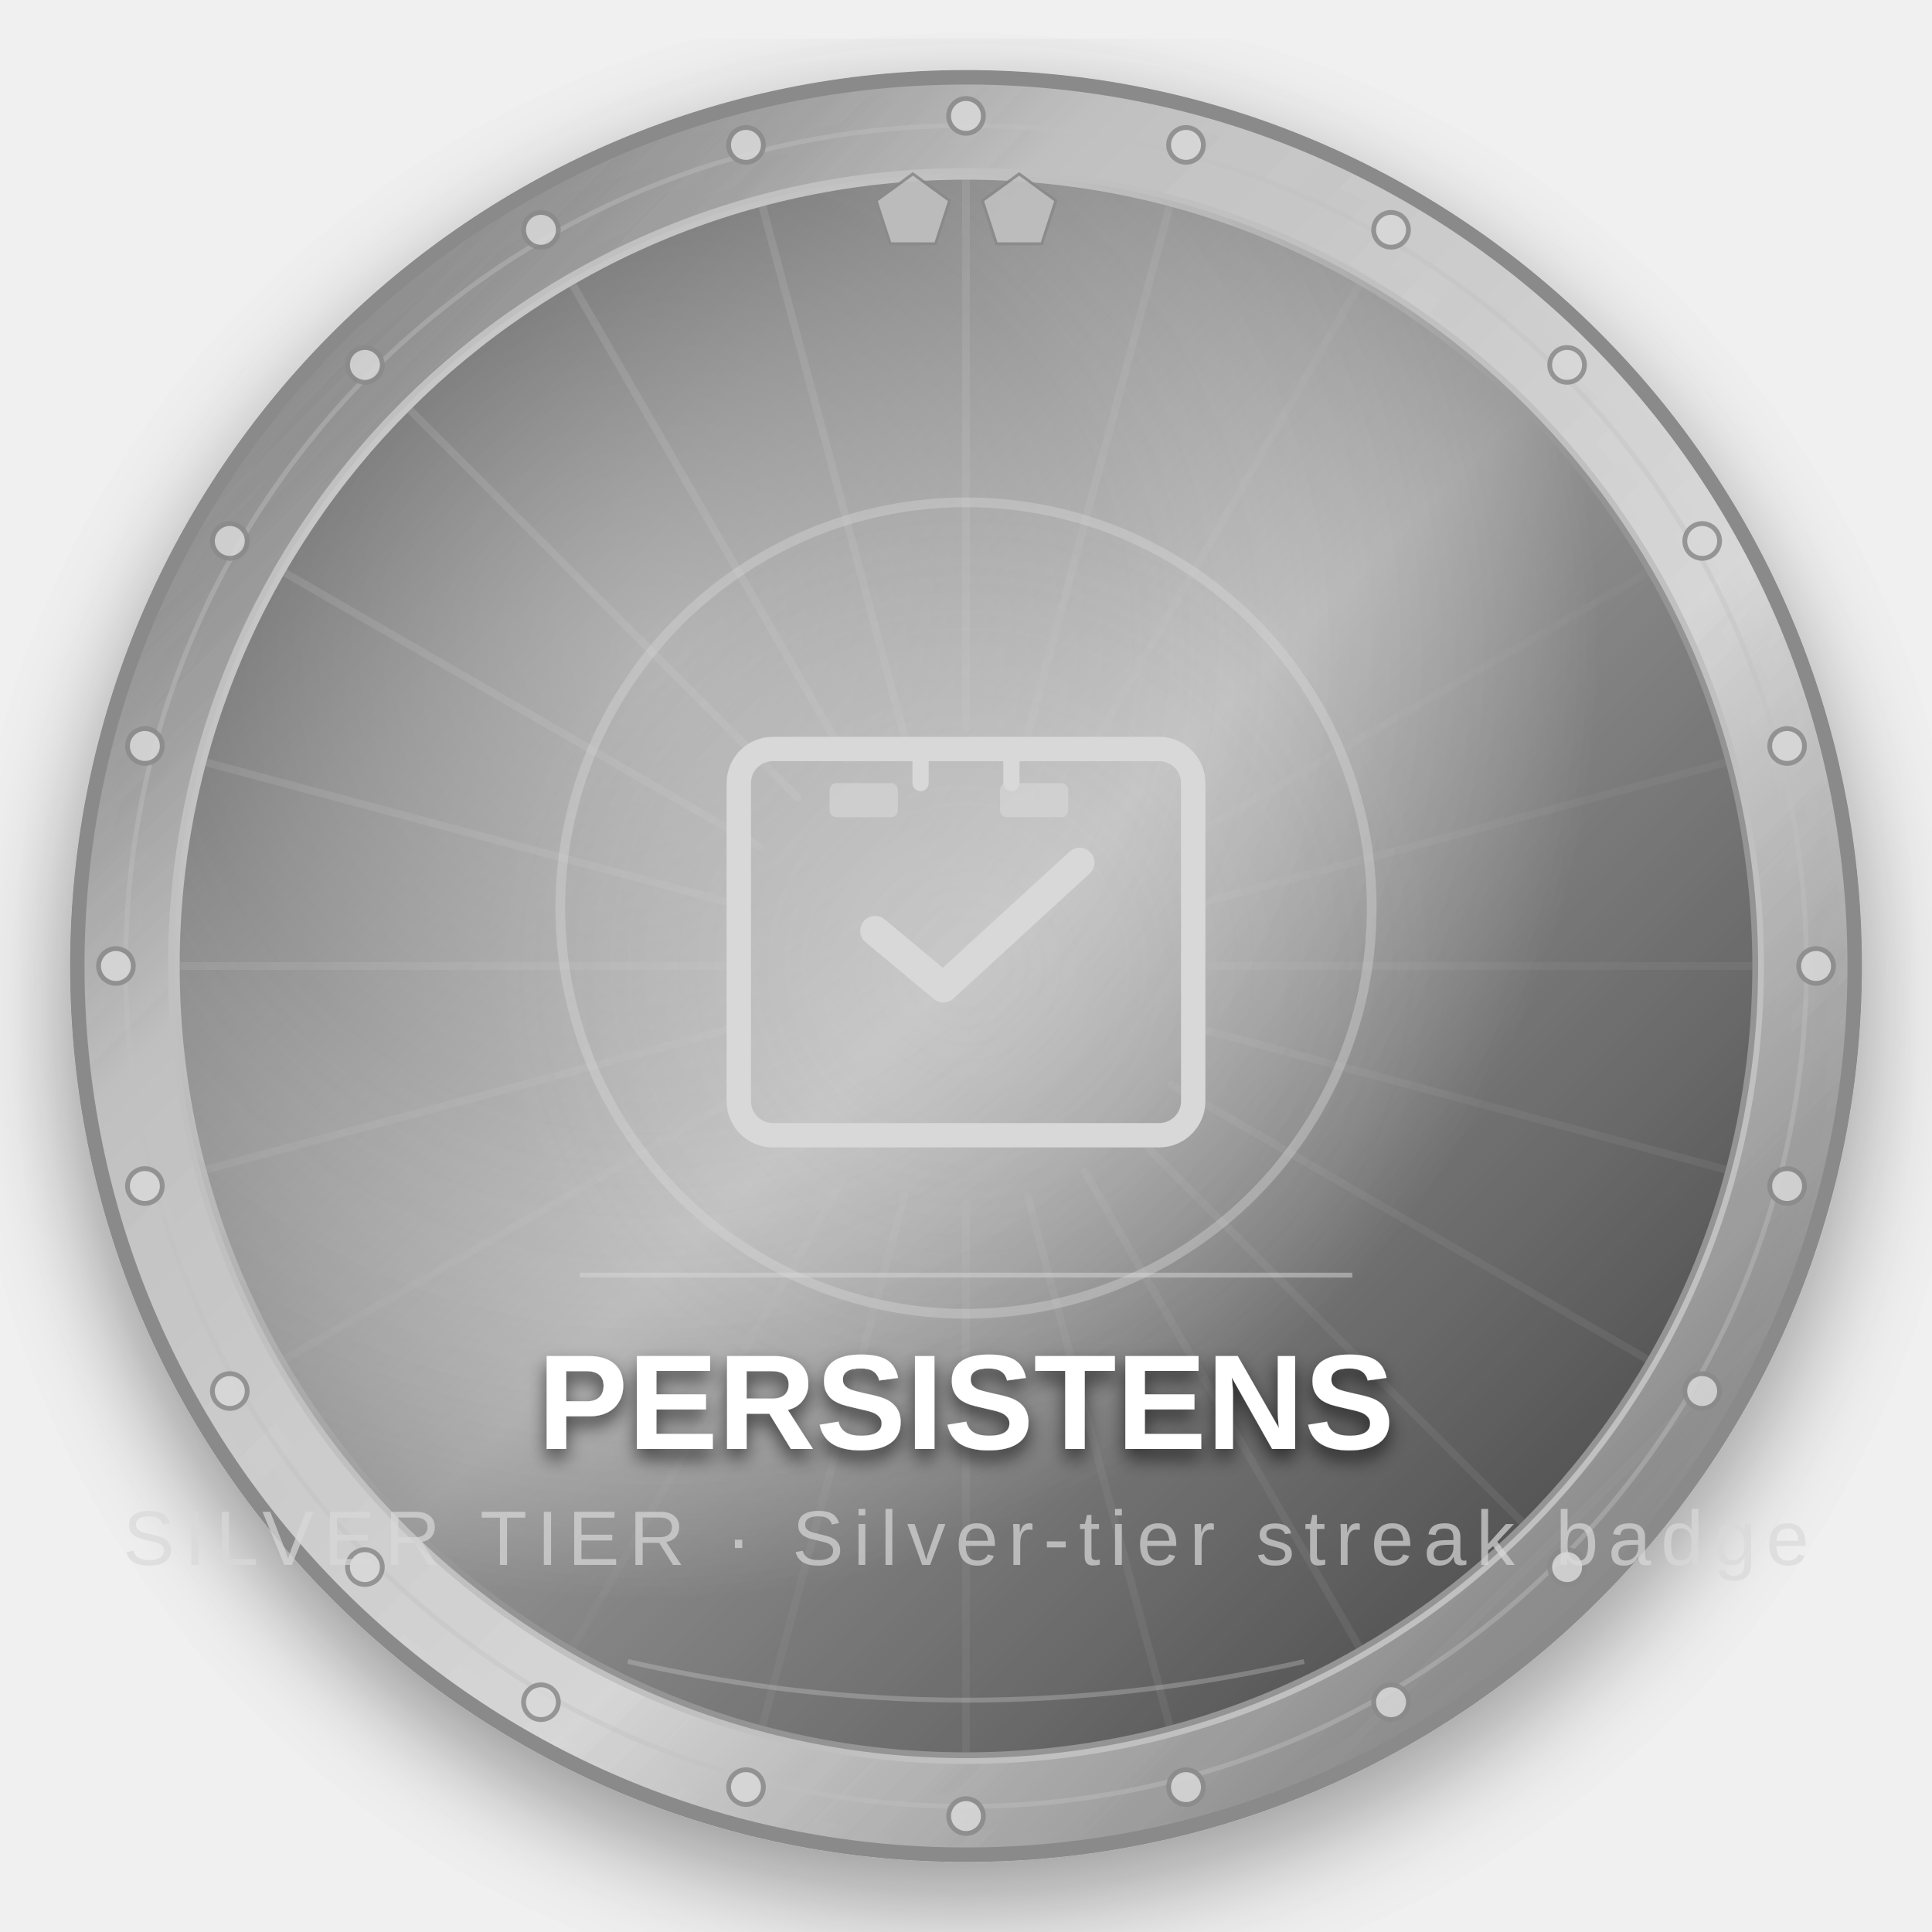
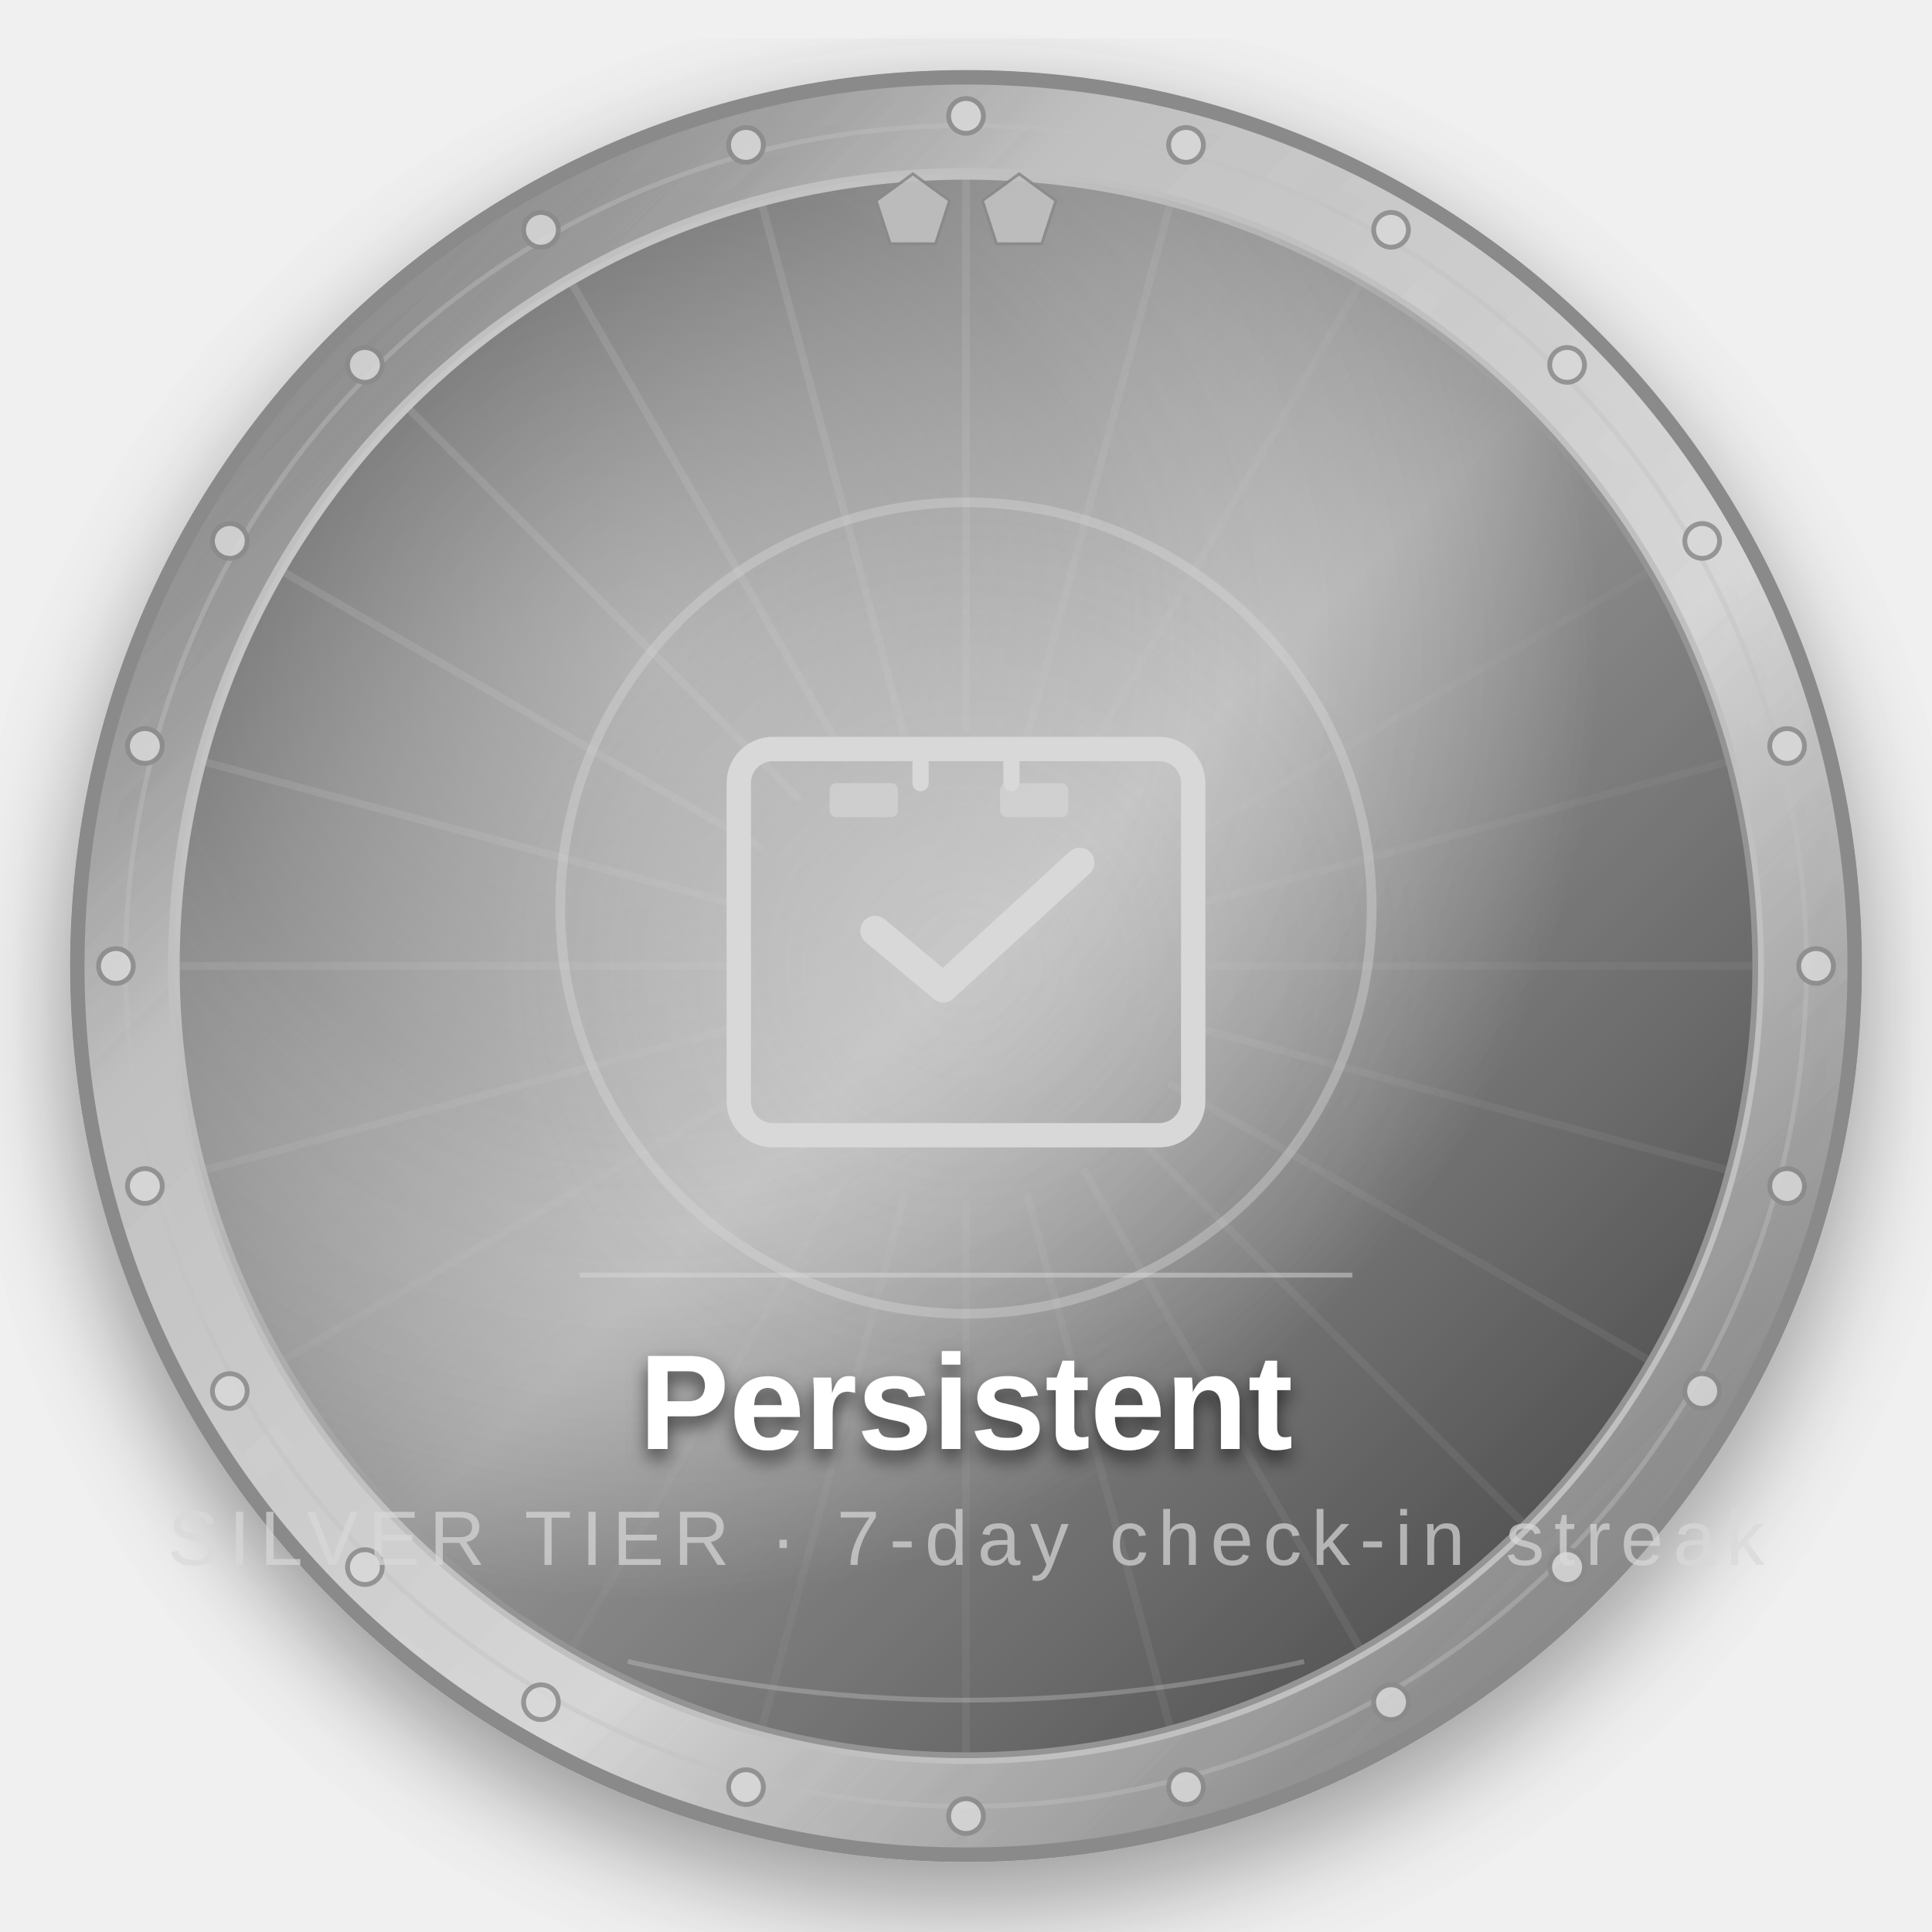
<svg xmlns="http://www.w3.org/2000/svg" viewBox="0 0 200 200" width="200" height="200">
  <defs>
    <linearGradient id="b1" x1="0%" y1="0%" x2="100%" y2="100%">
      <stop offset="0%" stop-color="#4A4A4A" />
      <stop offset="25%" stop-color="#8A8A8A" />
      <stop offset="50%" stop-color="#C0C0C0" />
      <stop offset="75%" stop-color="#8A8A8A" />
      <stop offset="100%" stop-color="#4A4A4A" />
    </linearGradient>
    <linearGradient id="r1" x1="0%" y1="0%" x2="100%" y2="100%">
      <stop offset="0%" stop-color="#4A4A4A" stop-opacity="0.8" />
      <stop offset="30%" stop-color="#C0C0C0" stop-opacity="1" />
      <stop offset="60%" stop-color="#D8D8D8" stop-opacity="0.9" />
      <stop offset="100%" stop-color="#4A4A4A" stop-opacity="0.8" />
    </linearGradient>
    <radialGradient id="s1" cx="30%" cy="30%" r="60%">
      <stop offset="0%" stop-color="#fff" stop-opacity="0.28" />
      <stop offset="50%" stop-color="#fff" stop-opacity="0.05" />
      <stop offset="100%" stop-color="#000" stop-opacity="0.23" />
    </radialGradient>
    <radialGradient id="c1" cx="50%" cy="50%" r="50%">
      <stop offset="0%" stop-color="#E8E8E8" stop-opacity="0.12" />
      <stop offset="100%" stop-color="#E8E8E8" stop-opacity="0" />
    </radialGradient>
    <filter id="sh1" x="-30%" y="-30%" width="160%" height="160%">
      <feDropShadow dx="0" dy="4" stdDeviation="5" flood-color="#000" flood-opacity="0.4" />
    </filter>
  </defs>
  <circle cx="100" cy="100" r="96" fill="none" stroke="#E8E8E8" stroke-width="1.2" opacity="0.2" filter="url(#sh1)" />
  <circle cx="100" cy="100" r="92" fill="url(#r1)" stroke="#8A8A8A" stroke-width="1.5" filter="url(#sh1)" />
  <circle cx="100" cy="100" r="87" fill="none" stroke="#C0C0C0" stroke-width="0.5" opacity="0.4" />
  <circle cx="100" cy="100" r="82" fill="url(#b1)" stroke="#C0C0C0" stroke-width="1.2" />
  <line x1="124.6" y1="100" x2="182" y2="100" stroke="#C0C0C0" stroke-width="0.8" opacity="0.18" stroke-linecap="round" />
  <line x1="123.762" y1="106.367" x2="179.206" y2="121.223" stroke="#C0C0C0" stroke-width="0.8" opacity="0.18" stroke-linecap="round" />
  <line x1="121.304" y1="112.3" x2="171.014" y2="141" stroke="#C0C0C0" stroke-width="0.8" opacity="0.18" stroke-linecap="round" />
  <line x1="117.395" y1="117.395" x2="157.983" y2="157.983" stroke="#C0C0C0" stroke-width="0.8" opacity="0.18" stroke-linecap="round" />
  <line x1="112.3" y1="121.304" x2="141" y2="171.014" stroke="#C0C0C0" stroke-width="0.8" opacity="0.18" stroke-linecap="round" />
  <line x1="106.367" y1="123.762" x2="121.223" y2="179.206" stroke="#C0C0C0" stroke-width="0.8" opacity="0.18" stroke-linecap="round" />
  <line x1="100" y1="124.6" x2="100" y2="182" stroke="#C0C0C0" stroke-width="0.8" opacity="0.18" stroke-linecap="round" />
  <line x1="93.633" y1="123.762" x2="78.777" y2="179.206" stroke="#C0C0C0" stroke-width="0.8" opacity="0.18" stroke-linecap="round" />
  <line x1="87.7" y1="121.304" x2="59" y2="171.014" stroke="#C0C0C0" stroke-width="0.8" opacity="0.18" stroke-linecap="round" />
  <line x1="82.605" y1="117.395" x2="42.017" y2="157.983" stroke="#C0C0C0" stroke-width="0.8" opacity="0.18" stroke-linecap="round" />
  <line x1="78.696" y1="112.3" x2="28.986" y2="141" stroke="#C0C0C0" stroke-width="0.8" opacity="0.18" stroke-linecap="round" />
  <line x1="76.238" y1="106.367" x2="20.794" y2="121.223" stroke="#C0C0C0" stroke-width="0.8" opacity="0.18" stroke-linecap="round" />
  <line x1="75.4" y1="100" x2="18" y2="100" stroke="#C0C0C0" stroke-width="0.8" opacity="0.18" stroke-linecap="round" />
  <line x1="76.238" y1="93.633" x2="20.794" y2="78.777" stroke="#C0C0C0" stroke-width="0.8" opacity="0.18" stroke-linecap="round" />
  <line x1="78.696" y1="87.7" x2="28.986" y2="59" stroke="#C0C0C0" stroke-width="0.8" opacity="0.18" stroke-linecap="round" />
  <line x1="82.605" y1="82.605" x2="42.017" y2="42.017" stroke="#C0C0C0" stroke-width="0.8" opacity="0.18" stroke-linecap="round" />
  <line x1="87.7" y1="78.696" x2="59" y2="28.986" stroke="#C0C0C0" stroke-width="0.8" opacity="0.18" stroke-linecap="round" />
  <line x1="93.633" y1="76.238" x2="78.777" y2="20.794" stroke="#C0C0C0" stroke-width="0.8" opacity="0.18" stroke-linecap="round" />
  <line x1="100" y1="75.4" x2="100" y2="18" stroke="#C0C0C0" stroke-width="0.8" opacity="0.18" stroke-linecap="round" />
  <line x1="106.367" y1="76.238" x2="121.223" y2="20.794" stroke="#C0C0C0" stroke-width="0.8" opacity="0.18" stroke-linecap="round" />
  <line x1="112.3" y1="78.696" x2="141" y2="28.986" stroke="#C0C0C0" stroke-width="0.8" opacity="0.18" stroke-linecap="round" />
  <line x1="117.395" y1="82.605" x2="157.983" y2="42.017" stroke="#C0C0C0" stroke-width="0.8" opacity="0.18" stroke-linecap="round" />
  <line x1="121.304" y1="87.7" x2="171.014" y2="59" stroke="#C0C0C0" stroke-width="0.8" opacity="0.18" stroke-linecap="round" />
  <line x1="123.762" y1="93.633" x2="179.206" y2="78.777" stroke="#C0C0C0" stroke-width="0.8" opacity="0.18" stroke-linecap="round" />
  <circle cx="100" cy="100" r="50" fill="url(#c1)" />
  <circle cx="100" cy="100" r="82" fill="url(#s1)" />
  <circle cx="100" cy="12" r="1.8" fill="#D8D8D8" stroke="#8A8A8A" stroke-width="0.5" opacity="0.85" />
  <circle cx="122.776" cy="14.999" r="1.8" fill="#D8D8D8" stroke="#8A8A8A" stroke-width="0.5" opacity="0.85" />
  <circle cx="144" cy="23.79" r="1.8" fill="#D8D8D8" stroke="#8A8A8A" stroke-width="0.5" opacity="0.85" />
  <circle cx="162.225" cy="37.775" r="1.8" fill="#D8D8D8" stroke="#8A8A8A" stroke-width="0.5" opacity="0.85" />
  <circle cx="176.21" cy="56" r="1.8" fill="#D8D8D8" stroke="#8A8A8A" stroke-width="0.5" opacity="0.85" />
  <circle cx="185.001" cy="77.224" r="1.8" fill="#D8D8D8" stroke="#8A8A8A" stroke-width="0.5" opacity="0.85" />
  <circle cx="188" cy="100" r="1.8" fill="#D8D8D8" stroke="#8A8A8A" stroke-width="0.5" opacity="0.85" />
  <circle cx="185.001" cy="122.776" r="1.8" fill="#D8D8D8" stroke="#8A8A8A" stroke-width="0.5" opacity="0.85" />
  <circle cx="176.21" cy="144" r="1.8" fill="#D8D8D8" stroke="#8A8A8A" stroke-width="0.5" opacity="0.85" />
  <circle cx="162.225" cy="162.225" r="1.8" fill="#D8D8D8" stroke="#8A8A8A" stroke-width="0.5" opacity="0.85" />
  <circle cx="144" cy="176.21" r="1.8" fill="#D8D8D8" stroke="#8A8A8A" stroke-width="0.5" opacity="0.85" />
  <circle cx="122.776" cy="185.001" r="1.8" fill="#D8D8D8" stroke="#8A8A8A" stroke-width="0.5" opacity="0.85" />
  <circle cx="100" cy="188" r="1.8" fill="#D8D8D8" stroke="#8A8A8A" stroke-width="0.5" opacity="0.85" />
  <circle cx="77.224" cy="185.001" r="1.8" fill="#D8D8D8" stroke="#8A8A8A" stroke-width="0.5" opacity="0.85" />
  <circle cx="56" cy="176.21" r="1.8" fill="#D8D8D8" stroke="#8A8A8A" stroke-width="0.5" opacity="0.85" />
  <circle cx="37.775" cy="162.225" r="1.8" fill="#D8D8D8" stroke="#8A8A8A" stroke-width="0.5" opacity="0.85" />
  <circle cx="23.79" cy="144" r="1.8" fill="#D8D8D8" stroke="#8A8A8A" stroke-width="0.5" opacity="0.85" />
  <circle cx="14.999" cy="122.776" r="1.8" fill="#D8D8D8" stroke="#8A8A8A" stroke-width="0.5" opacity="0.85" />
  <circle cx="12" cy="100" r="1.8" fill="#D8D8D8" stroke="#8A8A8A" stroke-width="0.5" opacity="0.85" />
  <circle cx="14.999" cy="77.224" r="1.8" fill="#D8D8D8" stroke="#8A8A8A" stroke-width="0.5" opacity="0.85" />
  <circle cx="23.79" cy="56" r="1.8" fill="#D8D8D8" stroke="#8A8A8A" stroke-width="0.5" opacity="0.85" />
  <circle cx="37.775" cy="37.775" r="1.8" fill="#D8D8D8" stroke="#8A8A8A" stroke-width="0.5" opacity="0.85" />
  <circle cx="56" cy="23.79" r="1.8" fill="#D8D8D8" stroke="#8A8A8A" stroke-width="0.5" opacity="0.85" />
  <circle cx="77.224" cy="14.999" r="1.8" fill="#D8D8D8" stroke="#8A8A8A" stroke-width="0.5" opacity="0.85" />
  <polygon points="94.5,18 98.304,20.764 96.851,25.236 92.149,25.236 90.696,20.764" fill="#C0C0C0" stroke="#8A8A8A" stroke-width="0.3" opacity="0.9" />
  <polygon points="105.5,18 109.304,20.764 107.851,25.236 103.149,25.236 101.696,20.764" fill="#C0C0C0" stroke="#8A8A8A" stroke-width="0.3" opacity="0.9" />
  <circle cx="100" cy="94" r="42" fill="none" stroke="#D8D8D8" stroke-width="1" opacity="0.4" />
  <g>
    <g transform="translate(100,94)">
      <rect x="-23.52" y="-16.464" width="47.04" height="39.984" rx="3.528" fill="none" stroke="#D8D8D8" stroke-width="2.52" />
      <rect x="-14.112" y="-12.936" width="7.056" height="3.528" rx="0.706" fill="#D8D8D8" opacity="0.6" />
      <rect x="3.528" y="-12.936" width="7.056" height="3.528" rx="0.706" fill="#D8D8D8" opacity="0.6" />
      <line x1="-4.704" y1="-12.936" x2="-4.704" y2="-16.464" stroke="#D8D8D8" stroke-width="1.68" stroke-linecap="round" />
      <line x1="4.704" y1="-12.936" x2="4.704" y2="-16.464" stroke="#D8D8D8" stroke-width="1.68" stroke-linecap="round" />
      <polyline points="-9.408,2.352 -2.352,8.232 11.76,-4.704" fill="none" stroke="#D8D8D8" stroke-width="3.08" stroke-linecap="round" stroke-linejoin="round" />
    </g>
  </g>
  <line x1="60" y1="132" x2="140" y2="132" stroke="#D8D8D8" stroke-width="0.5" opacity="0.5" />
-   <text x="100" y="150" text-anchor="middle" font-size="14" font-weight="bold" fill="#fff" font-family="Arial,sans-serif" filter="drop-shadow(0 1px 1px rgba(0,0,0,0.6))">PERSISTENS</text>
-   <text x="100" y="162" text-anchor="middle" font-size="8" fill="#D8D8D8" opacity="0.7" font-family="Arial,sans-serif" letter-spacing="1">SILVER TIER · Silver-tier streak badge</text>
+   <text x="100" y="150" text-anchor="middle" font-size="14" font-weight="bold" fill="#fff" font-family="Arial,sans-serif" filter="drop-shadow(0 1px 1px rgba(0,0,0,0.6))">Persistent</text>
+   <text x="100" y="162" text-anchor="middle" font-size="8" fill="#D8D8D8" opacity="0.7" font-family="Arial,sans-serif" letter-spacing="1">SILVER TIER · 7-day check-in streak</text>
  <path d="M65 172 Q100 180 135 172" fill="none" stroke="#D8D8D8" stroke-width="0.5" opacity="0.3" />
</svg>
